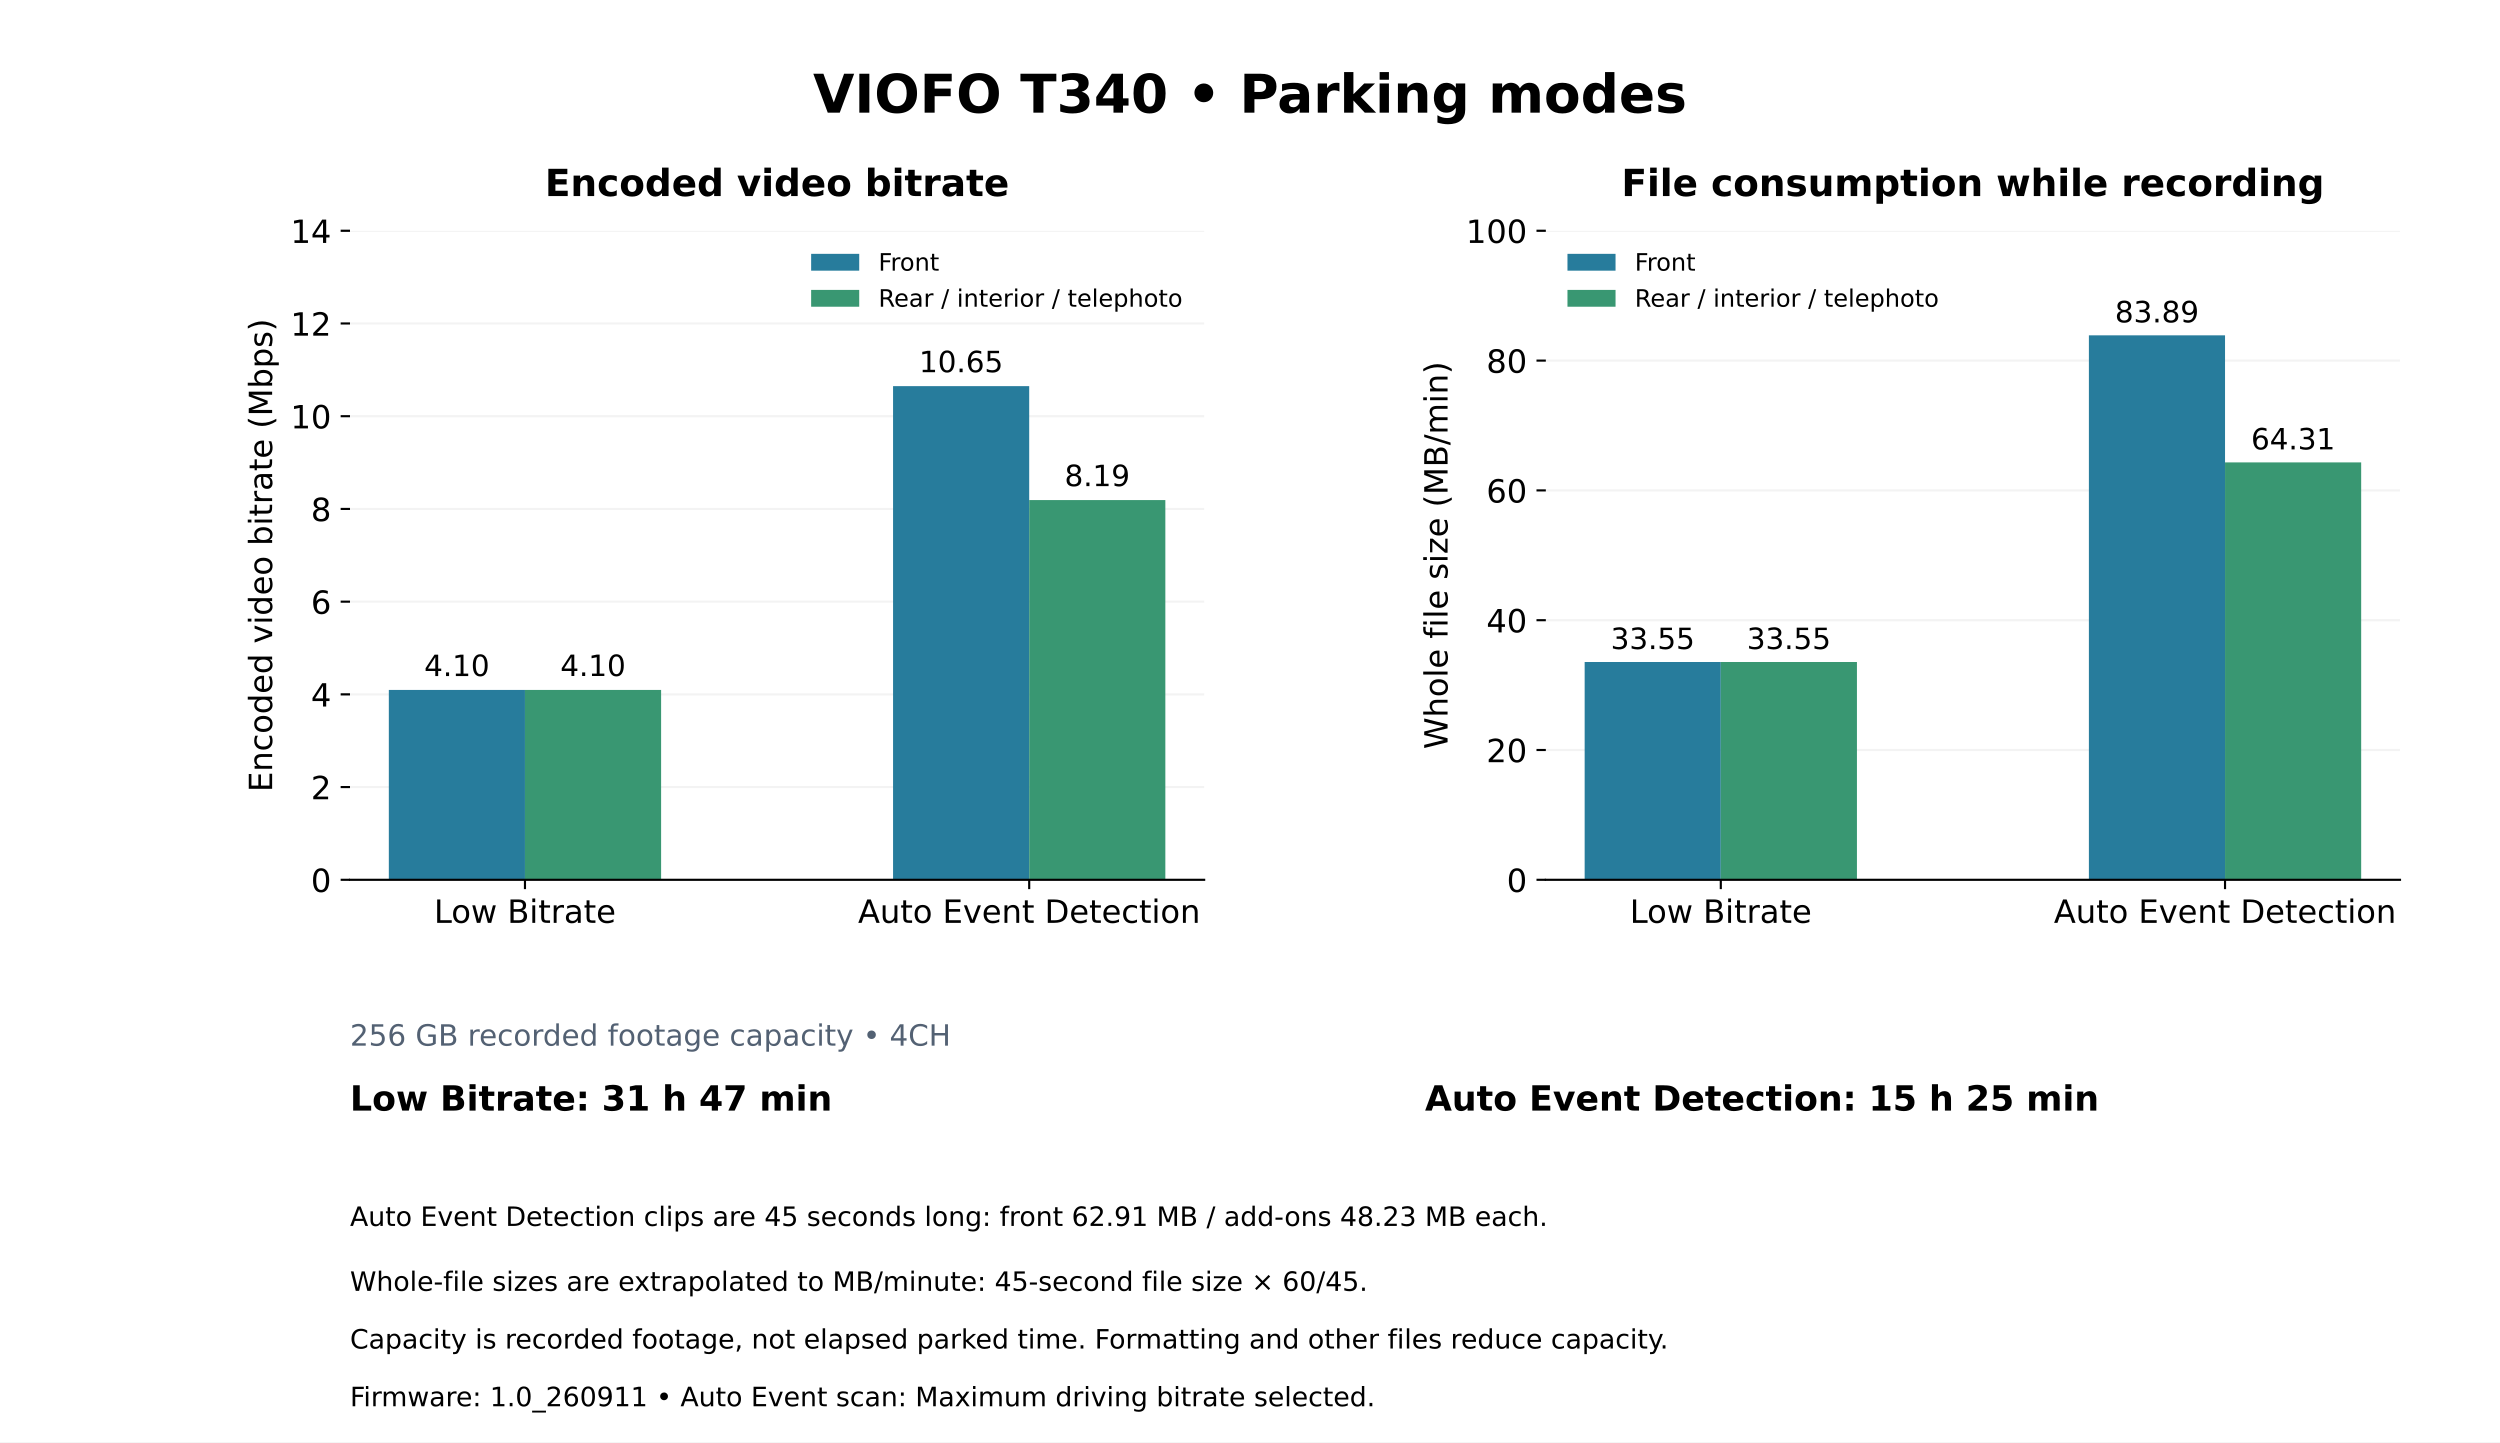
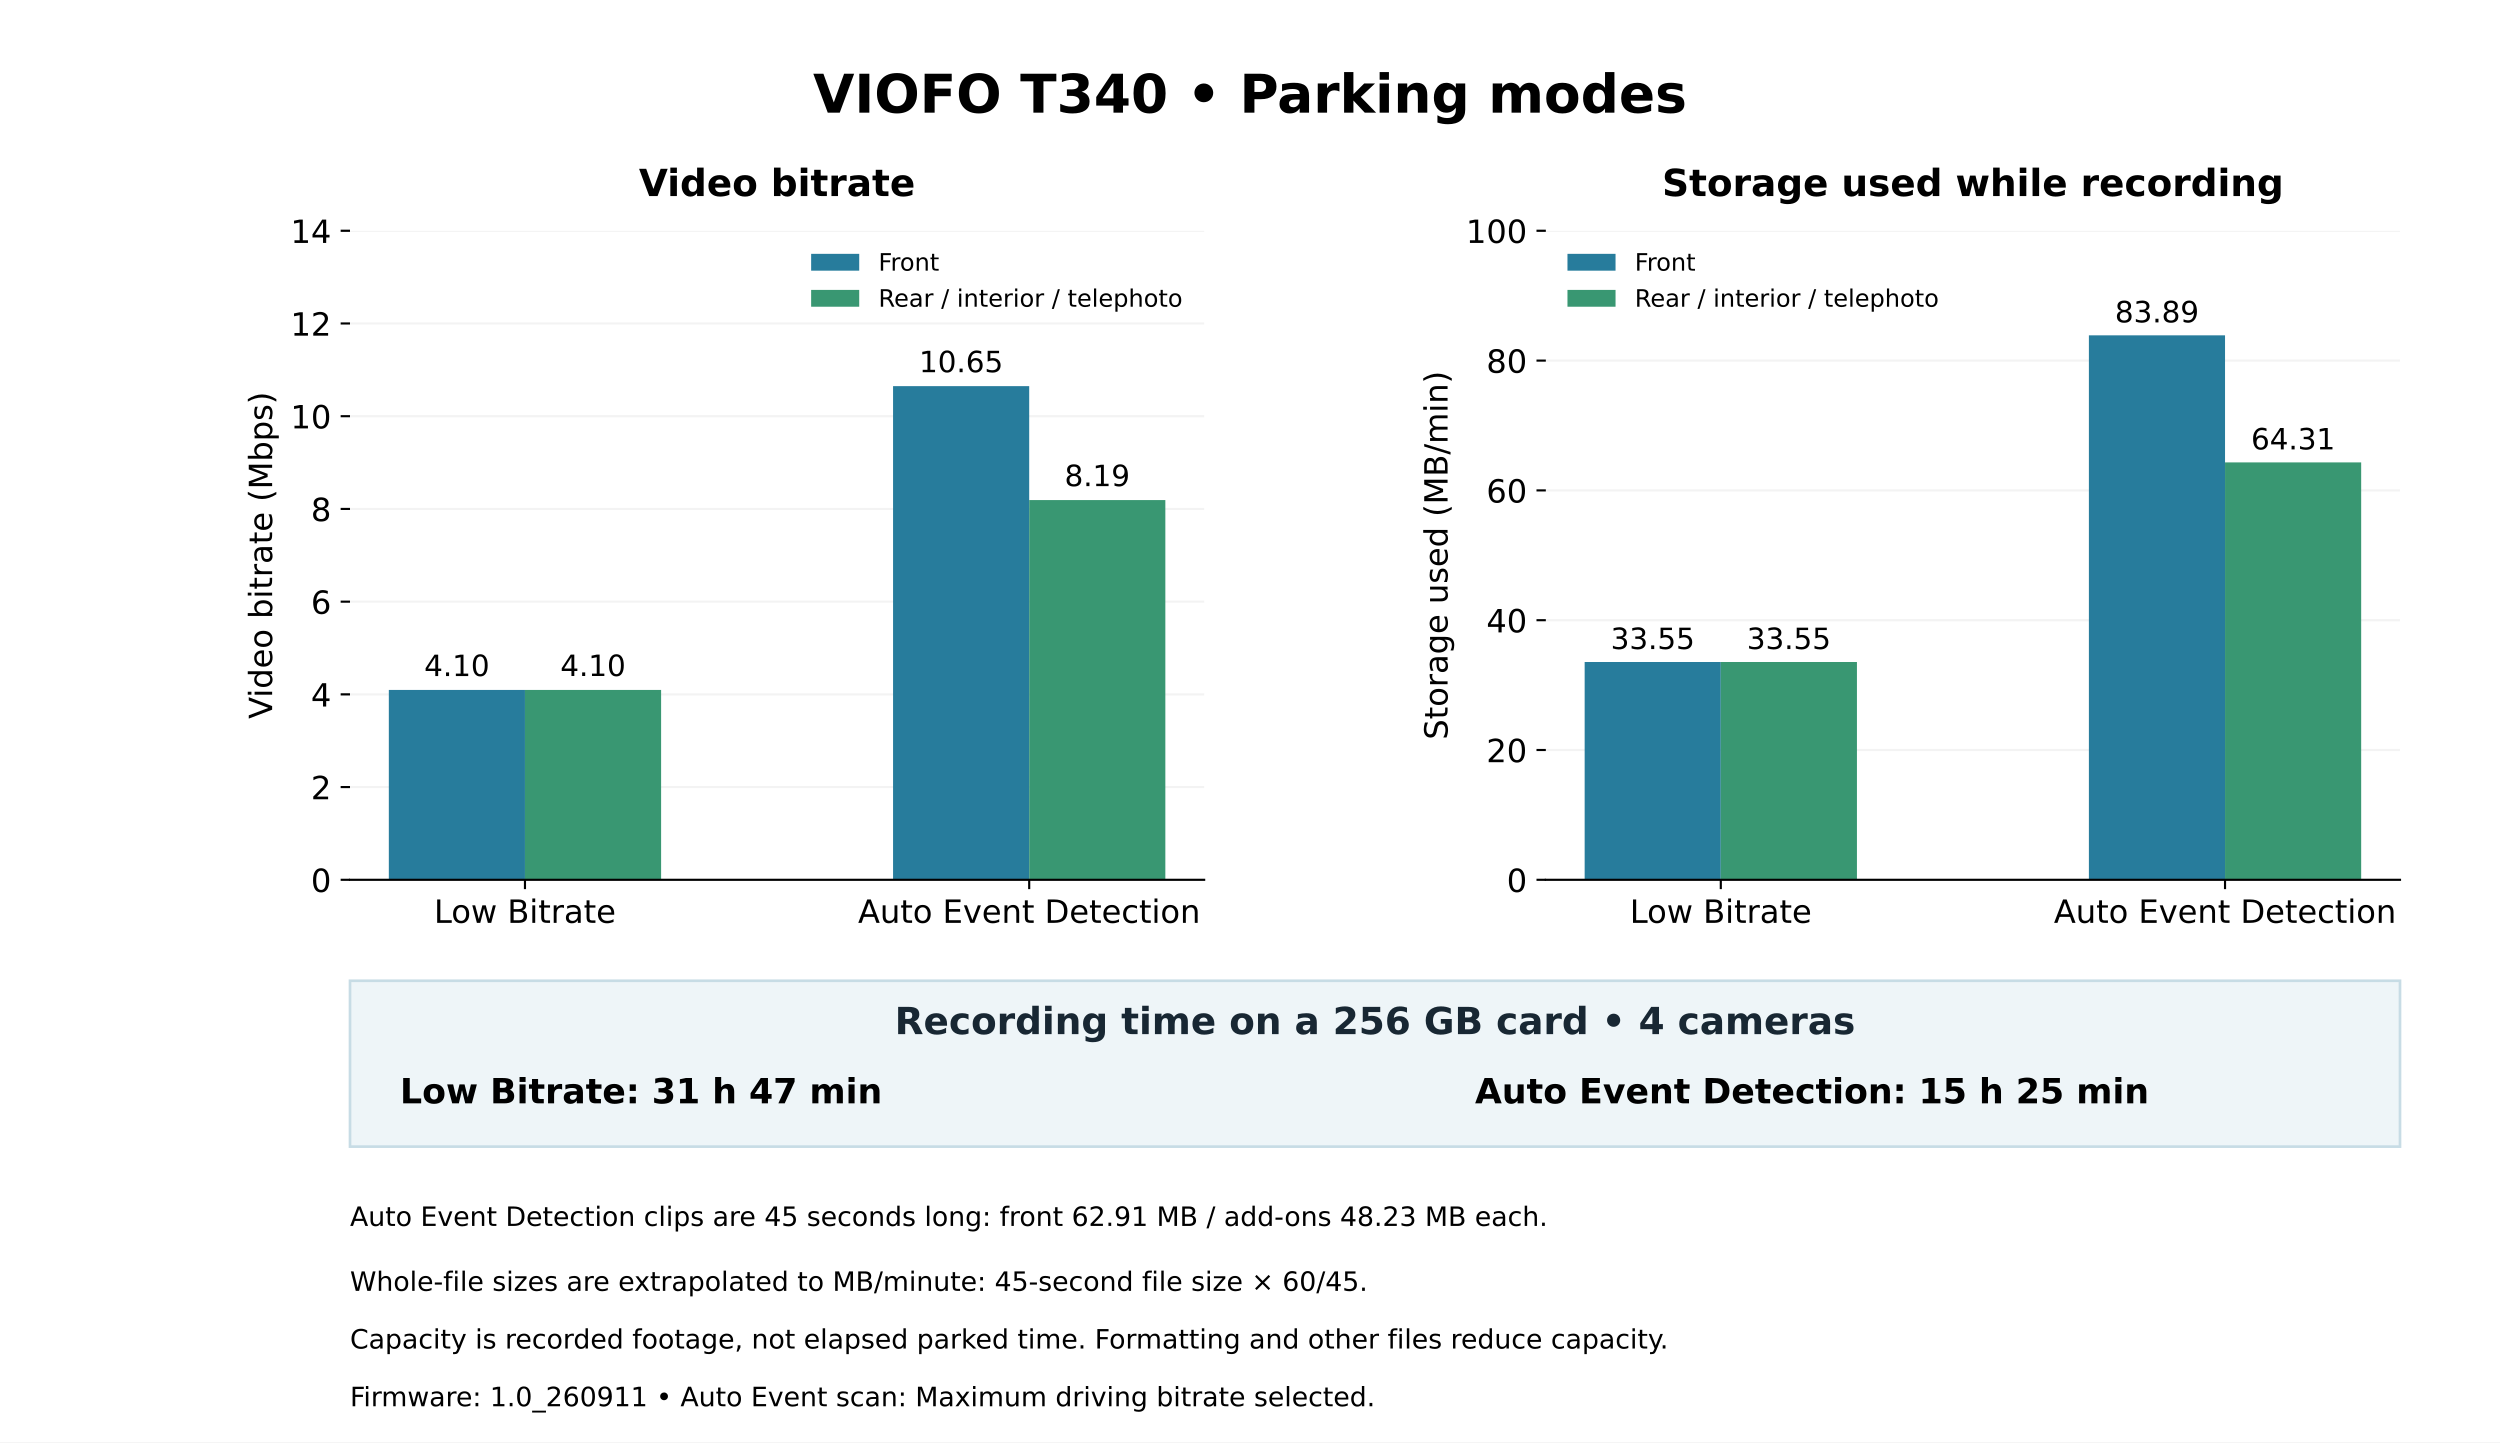
<svg xmlns="http://www.w3.org/2000/svg" xmlns:xlink="http://www.w3.org/1999/xlink" width="936pt" height="540pt" viewBox="0 0 936 540" version="1.1">
  <defs>
    <style type="text/css">*{stroke-linejoin: round; stroke-linecap: butt}</style>
  </defs>
  <g id="figure_1">
    <g id="patch_1">
      <path d="M 0 540 L 936 540 L 936 0 L 0 0 z " style="fill: #ffffff" />
    </g>
+     <g id="patch_2">
+       <path d="M 131.04 429.3 L 898.56 429.3 L 898.56 367.2 L 131.04 367.2 z " style="fill: #eef5f8; stroke: #c7dce5; stroke-linejoin: miter" />
+     </g>
    <g id="axes_1">
-       <g id="patch_2">
+       <g id="patch_3">
        <path d="M 131.04 329.4 L 450.84 329.4 L 450.84 86.4 L 131.04 86.4 z " style="fill: #ffffff" />
      </g>
      <g id="matplotlib.axis_1">
        <g id="xtick_1">
          <g id="line2d_1">
            <defs>
-               <path id="m727695584d" d="M 0 0 L 0 3.5 " style="stroke: #000000; stroke-width: 0.8" />
+               <path id="m6a5046e5de" d="M 0 0 L 0 3.5 " style="stroke: #000000; stroke-width: 0.8" />
            </defs>
            <g>
-               <use xlink:href="#m727695584d" x="196.548" y="329.4" style="stroke: #000000; stroke-width: 0.8" />
+               <use xlink:href="#m6a5046e5de" x="196.548" y="329.4" style="stroke: #000000; stroke-width: 0.8" />
            </g>
          </g>
          <g id="text_1">
            <text style="font-size: 12px; font-family: 'DejaVu Sans'; text-anchor: middle" x="196.548" y="345.518" transform="rotate(-0 196.548 345.5181)">Low Bitrate</text>
          </g>
        </g>
        <g id="xtick_2">
          <g id="line2d_2">
            <g>
-               <use xlink:href="#m727695584d" x="385.332" y="329.4" style="stroke: #000000; stroke-width: 0.8" />
+               <use xlink:href="#m6a5046e5de" x="385.332" y="329.4" style="stroke: #000000; stroke-width: 0.8" />
            </g>
          </g>
          <g id="text_2">
            <text style="font-size: 12px; font-family: 'DejaVu Sans'; text-anchor: middle" x="385.332" y="345.518" transform="rotate(-0 385.332 345.5181)">Auto Event Detection</text>
          </g>
        </g>
      </g>
      <g id="matplotlib.axis_2">
        <g id="ytick_1">
          <g id="line2d_3">
-             <path d="M 131.04 329.4 L 450.84 329.4 " clip-path="url(#pa75a7f3bf0)" style="fill: none; stroke: #b0b0b0; stroke-opacity: 0.16; stroke-width: 0.8; stroke-linecap: square" />
+             <path d="M 131.04 329.4 L 450.84 329.4 " clip-path="url(#pe1704c91da)" style="fill: none; stroke: #b0b0b0; stroke-opacity: 0.16; stroke-width: 0.8; stroke-linecap: square" />
          </g>
          <g id="line2d_4">
            <defs>
-               <path id="m8ad3988cbd" d="M 0 0 L -3.5 0 " style="stroke: #000000; stroke-width: 0.8" />
+               <path id="m9645e4b503" d="M 0 0 L -3.5 0 " style="stroke: #000000; stroke-width: 0.8" />
            </defs>
            <g>
-               <use xlink:href="#m8ad3988cbd" x="131.04" y="329.4" style="stroke: #000000; stroke-width: 0.8" />
+               <use xlink:href="#m9645e4b503" x="131.04" y="329.4" style="stroke: #000000; stroke-width: 0.8" />
            </g>
          </g>
          <g id="text_3">
            <text style="font-size: 12px; font-family: 'DejaVu Sans'; text-anchor: end" x="124.04" y="333.959" transform="rotate(-0 124.04 333.9586)">0</text>
          </g>
        </g>
        <g id="ytick_2">
          <g id="line2d_5">
-             <path d="M 131.04 294.686 L 450.84 294.686 " clip-path="url(#pa75a7f3bf0)" style="fill: none; stroke: #b0b0b0; stroke-opacity: 0.16; stroke-width: 0.8; stroke-linecap: square" />
+             <path d="M 131.04 294.686 L 450.84 294.686 " clip-path="url(#pe1704c91da)" style="fill: none; stroke: #b0b0b0; stroke-opacity: 0.16; stroke-width: 0.8; stroke-linecap: square" />
          </g>
          <g id="line2d_6">
            <g>
-               <use xlink:href="#m8ad3988cbd" x="131.04" y="294.686" style="stroke: #000000; stroke-width: 0.8" />
+               <use xlink:href="#m9645e4b503" x="131.04" y="294.686" style="stroke: #000000; stroke-width: 0.8" />
            </g>
          </g>
          <g id="text_4">
            <text style="font-size: 12px; font-family: 'DejaVu Sans'; text-anchor: end" x="124.04" y="299.244" transform="rotate(-0 124.04 299.2443)">2</text>
          </g>
        </g>
        <g id="ytick_3">
          <g id="line2d_7">
-             <path d="M 131.04 259.971 L 450.84 259.971 " clip-path="url(#pa75a7f3bf0)" style="fill: none; stroke: #b0b0b0; stroke-opacity: 0.16; stroke-width: 0.8; stroke-linecap: square" />
+             <path d="M 131.04 259.971 L 450.84 259.971 " clip-path="url(#pe1704c91da)" style="fill: none; stroke: #b0b0b0; stroke-opacity: 0.16; stroke-width: 0.8; stroke-linecap: square" />
          </g>
          <g id="line2d_8">
            <g>
-               <use xlink:href="#m8ad3988cbd" x="131.04" y="259.971" style="stroke: #000000; stroke-width: 0.8" />
+               <use xlink:href="#m9645e4b503" x="131.04" y="259.971" style="stroke: #000000; stroke-width: 0.8" />
            </g>
          </g>
          <g id="text_5">
            <text style="font-size: 12px; font-family: 'DejaVu Sans'; text-anchor: end" x="124.04" y="264.53" transform="rotate(-0 124.04 264.53)">4</text>
          </g>
        </g>
        <g id="ytick_4">
          <g id="line2d_9">
-             <path d="M 131.04 225.257 L 450.84 225.257 " clip-path="url(#pa75a7f3bf0)" style="fill: none; stroke: #b0b0b0; stroke-opacity: 0.16; stroke-width: 0.8; stroke-linecap: square" />
+             <path d="M 131.04 225.257 L 450.84 225.257 " clip-path="url(#pe1704c91da)" style="fill: none; stroke: #b0b0b0; stroke-opacity: 0.16; stroke-width: 0.8; stroke-linecap: square" />
          </g>
          <g id="line2d_10">
            <g>
-               <use xlink:href="#m8ad3988cbd" x="131.04" y="225.257" style="stroke: #000000; stroke-width: 0.8" />
+               <use xlink:href="#m9645e4b503" x="131.04" y="225.257" style="stroke: #000000; stroke-width: 0.8" />
            </g>
          </g>
          <g id="text_6">
            <text style="font-size: 12px; font-family: 'DejaVu Sans'; text-anchor: end" x="124.04" y="229.816" transform="rotate(-0 124.04 229.8157)">6</text>
          </g>
        </g>
        <g id="ytick_5">
          <g id="line2d_11">
-             <path d="M 131.04 190.543 L 450.84 190.543 " clip-path="url(#pa75a7f3bf0)" style="fill: none; stroke: #b0b0b0; stroke-opacity: 0.16; stroke-width: 0.8; stroke-linecap: square" />
+             <path d="M 131.04 190.543 L 450.84 190.543 " clip-path="url(#pe1704c91da)" style="fill: none; stroke: #b0b0b0; stroke-opacity: 0.16; stroke-width: 0.8; stroke-linecap: square" />
          </g>
          <g id="line2d_12">
            <g>
-               <use xlink:href="#m8ad3988cbd" x="131.04" y="190.543" style="stroke: #000000; stroke-width: 0.8" />
+               <use xlink:href="#m9645e4b503" x="131.04" y="190.543" style="stroke: #000000; stroke-width: 0.8" />
            </g>
          </g>
          <g id="text_7">
            <text style="font-size: 12px; font-family: 'DejaVu Sans'; text-anchor: end" x="124.04" y="195.101" transform="rotate(-0 124.04 195.1015)">8</text>
          </g>
        </g>
        <g id="ytick_6">
          <g id="line2d_13">
-             <path d="M 131.04 155.829 L 450.84 155.829 " clip-path="url(#pa75a7f3bf0)" style="fill: none; stroke: #b0b0b0; stroke-opacity: 0.16; stroke-width: 0.8; stroke-linecap: square" />
+             <path d="M 131.04 155.829 L 450.84 155.829 " clip-path="url(#pe1704c91da)" style="fill: none; stroke: #b0b0b0; stroke-opacity: 0.16; stroke-width: 0.8; stroke-linecap: square" />
          </g>
          <g id="line2d_14">
            <g>
-               <use xlink:href="#m8ad3988cbd" x="131.04" y="155.829" style="stroke: #000000; stroke-width: 0.8" />
+               <use xlink:href="#m9645e4b503" x="131.04" y="155.829" style="stroke: #000000; stroke-width: 0.8" />
            </g>
          </g>
          <g id="text_8">
            <text style="font-size: 12px; font-family: 'DejaVu Sans'; text-anchor: end" x="124.04" y="160.387" transform="rotate(-0 124.04 160.3872)">10</text>
          </g>
        </g>
        <g id="ytick_7">
          <g id="line2d_15">
-             <path d="M 131.04 121.114 L 450.84 121.114 " clip-path="url(#pa75a7f3bf0)" style="fill: none; stroke: #b0b0b0; stroke-opacity: 0.16; stroke-width: 0.8; stroke-linecap: square" />
+             <path d="M 131.04 121.114 L 450.84 121.114 " clip-path="url(#pe1704c91da)" style="fill: none; stroke: #b0b0b0; stroke-opacity: 0.16; stroke-width: 0.8; stroke-linecap: square" />
          </g>
          <g id="line2d_16">
            <g>
-               <use xlink:href="#m8ad3988cbd" x="131.04" y="121.114" style="stroke: #000000; stroke-width: 0.8" />
+               <use xlink:href="#m9645e4b503" x="131.04" y="121.114" style="stroke: #000000; stroke-width: 0.8" />
            </g>
          </g>
          <g id="text_9">
            <text style="font-size: 12px; font-family: 'DejaVu Sans'; text-anchor: end" x="124.04" y="125.673" transform="rotate(-0 124.04 125.6729)">12</text>
          </g>
        </g>
        <g id="ytick_8">
          <g id="line2d_17">
-             <path d="M 131.04 86.4 L 450.84 86.4 " clip-path="url(#pa75a7f3bf0)" style="fill: none; stroke: #b0b0b0; stroke-opacity: 0.16; stroke-width: 0.8; stroke-linecap: square" />
+             <path d="M 131.04 86.4 L 450.84 86.4 " clip-path="url(#pe1704c91da)" style="fill: none; stroke: #b0b0b0; stroke-opacity: 0.16; stroke-width: 0.8; stroke-linecap: square" />
          </g>
          <g id="line2d_18">
            <g>
-               <use xlink:href="#m8ad3988cbd" x="131.04" y="86.4" style="stroke: #000000; stroke-width: 0.8" />
+               <use xlink:href="#m9645e4b503" x="131.04" y="86.4" style="stroke: #000000; stroke-width: 0.8" />
            </g>
          </g>
          <g id="text_10">
            <text style="font-size: 12px; font-family: 'DejaVu Sans'; text-anchor: end" x="124.04" y="90.959" transform="rotate(-0 124.04 90.95859)">14</text>
          </g>
        </g>
        <g id="text_11">
-           <text style="font-size: 12px; font-family: 'DejaVu Sans'; text-anchor: middle" x="101.887" y="207.9" transform="rotate(-90 101.8872 207.9)">Encoded video bitrate (Mbps)</text>
-         </g>
-       </g>
-       <g id="patch_3">
-         <path d="M 145.576 329.4 L 196.548 329.4 L 196.548 258.319 L 145.576 258.319 z " clip-path="url(#pa75a7f3bf0)" style="fill: #277c9c" />
+           <text style="font-size: 12px; font-family: 'DejaVu Sans'; text-anchor: middle" x="101.887" y="207.9" transform="rotate(-90 101.8872 207.9)">Video bitrate (Mbps)</text>
+         </g>
      </g>
      <g id="patch_4">
-         <path d="M 334.36 329.4 L 385.332 329.4 L 385.332 144.568 L 334.36 144.568 z " clip-path="url(#pa75a7f3bf0)" style="fill: #277c9c" />
+         <path d="M 145.576 329.4 L 196.548 329.4 L 196.548 258.319 L 145.576 258.319 z " clip-path="url(#pe1704c91da)" style="fill: #277c9c" />
      </g>
      <g id="patch_5">
-         <path d="M 196.548 329.4 L 247.52 329.4 L 247.52 258.314 L 196.548 258.314 z " clip-path="url(#pa75a7f3bf0)" style="fill: #399772" />
+         <path d="M 334.36 329.4 L 385.332 329.4 L 385.332 144.568 L 334.36 144.568 z " clip-path="url(#pe1704c91da)" style="fill: #277c9c" />
      </g>
      <g id="patch_6">
-         <path d="M 385.332 329.4 L 436.304 329.4 L 436.304 187.215 L 385.332 187.215 z " clip-path="url(#pa75a7f3bf0)" style="fill: #399772" />
+         <path d="M 196.548 329.4 L 247.52 329.4 L 247.52 258.314 L 196.548 258.314 z " clip-path="url(#pe1704c91da)" style="fill: #399772" />
      </g>
      <g id="patch_7">
+         <path d="M 385.332 329.4 L 436.304 329.4 L 436.304 187.215 L 385.332 187.215 z " clip-path="url(#pe1704c91da)" style="fill: #399772" />
+       </g>
+       <g id="patch_8">
        <path d="M 131.04 329.4 L 450.84 329.4 " style="fill: none; stroke: #000000; stroke-width: 0.8; stroke-linejoin: miter; stroke-linecap: square" />
      </g>
      <g id="text_12">
        <text style="font-size: 11px; font-family: 'DejaVu Sans'; text-anchor: middle" x="171.062" y="253.112" transform="rotate(-0 171.0622 253.1118)">4.10</text>
      </g>
      <g id="text_13">
        <text style="font-size: 11px; font-family: 'DejaVu Sans'; text-anchor: middle" x="359.846" y="139.361" transform="rotate(-0 359.8461 139.3608)">10.65</text>
      </g>
      <g id="text_14">
        <text style="font-size: 11px; font-family: 'DejaVu Sans'; text-anchor: middle" x="222.034" y="253.107" transform="rotate(-0 222.0339 253.1072)">4.10</text>
      </g>
      <g id="text_15">
        <text style="font-size: 11px; font-family: 'DejaVu Sans'; text-anchor: middle" x="410.818" y="182.008" transform="rotate(-0 410.8178 182.0079)">8.19</text>
      </g>
      <g id="text_16">
-         <text style="font-weight: 700; font-size: 14px; font-family: 'DejaVu Sans'; text-anchor: middle" x="290.94" y="73.4" transform="rotate(-0 290.94 73.4)">Encoded video bitrate</text>
+         <text style="font-weight: 700; font-size: 14px; font-family: 'DejaVu Sans'; text-anchor: middle" x="290.94" y="73.4" transform="rotate(-0 290.94 73.4)">Video bitrate</text>
      </g>
      <g id="legend_1">
-         <g id="patch_8">
+         <g id="patch_9">
          <path d="M 303.691 101.339 L 321.691 101.339 L 321.691 95.039 L 303.691 95.039 z " style="fill: #277c9c" />
        </g>
        <g id="text_17">
          <text style="font-size: 9px; font-family: 'DejaVu Sans'; text-anchor: start" x="328.891" y="101.339" transform="rotate(-0 328.8914 101.3386)">Front</text>
        </g>
-         <g id="patch_9">
+         <g id="patch_10">
          <path d="M 303.691 114.839 L 321.691 114.839 L 321.691 108.539 L 303.691 108.539 z " style="fill: #399772" />
        </g>
        <g id="text_18">
          <text style="font-size: 9px; font-family: 'DejaVu Sans'; text-anchor: start" x="328.891" y="114.839" transform="rotate(-0 328.8914 114.8393)">Rear / interior / telephoto</text>
        </g>
      </g>
    </g>
    <g id="axes_2">
-       <g id="patch_10">
+       <g id="patch_11">
        <path d="M 578.76 329.4 L 898.56 329.4 L 898.56 86.4 L 578.76 86.4 z " style="fill: #ffffff" />
      </g>
      <g id="matplotlib.axis_3">
        <g id="xtick_3">
          <g id="line2d_19">
            <g>
-               <use xlink:href="#m727695584d" x="644.268" y="329.4" style="stroke: #000000; stroke-width: 0.8" />
+               <use xlink:href="#m6a5046e5de" x="644.268" y="329.4" style="stroke: #000000; stroke-width: 0.8" />
            </g>
          </g>
          <g id="text_19">
            <text style="font-size: 12px; font-family: 'DejaVu Sans'; text-anchor: middle" x="644.268" y="345.518" transform="rotate(-0 644.268 345.5181)">Low Bitrate</text>
          </g>
        </g>
        <g id="xtick_4">
          <g id="line2d_20">
            <g>
-               <use xlink:href="#m727695584d" x="833.052" y="329.4" style="stroke: #000000; stroke-width: 0.8" />
+               <use xlink:href="#m6a5046e5de" x="833.052" y="329.4" style="stroke: #000000; stroke-width: 0.8" />
            </g>
          </g>
          <g id="text_20">
            <text style="font-size: 12px; font-family: 'DejaVu Sans'; text-anchor: middle" x="833.052" y="345.518" transform="rotate(-0 833.052 345.5181)">Auto Event Detection</text>
          </g>
        </g>
      </g>
      <g id="matplotlib.axis_4">
        <g id="ytick_9">
          <g id="line2d_21">
-             <path d="M 578.76 329.4 L 898.56 329.4 " clip-path="url(#pc78138928b)" style="fill: none; stroke: #b0b0b0; stroke-opacity: 0.16; stroke-width: 0.8; stroke-linecap: square" />
+             <path d="M 578.76 329.4 L 898.56 329.4 " clip-path="url(#pcdeea81722)" style="fill: none; stroke: #b0b0b0; stroke-opacity: 0.16; stroke-width: 0.8; stroke-linecap: square" />
          </g>
          <g id="line2d_22">
            <g>
-               <use xlink:href="#m8ad3988cbd" x="578.76" y="329.4" style="stroke: #000000; stroke-width: 0.8" />
+               <use xlink:href="#m9645e4b503" x="578.76" y="329.4" style="stroke: #000000; stroke-width: 0.8" />
            </g>
          </g>
          <g id="text_21">
            <text style="font-size: 12px; font-family: 'DejaVu Sans'; text-anchor: end" x="571.76" y="333.959" transform="rotate(-0 571.76 333.9586)">0</text>
          </g>
        </g>
        <g id="ytick_10">
          <g id="line2d_23">
-             <path d="M 578.76 280.8 L 898.56 280.8 " clip-path="url(#pc78138928b)" style="fill: none; stroke: #b0b0b0; stroke-opacity: 0.16; stroke-width: 0.8; stroke-linecap: square" />
+             <path d="M 578.76 280.8 L 898.56 280.8 " clip-path="url(#pcdeea81722)" style="fill: none; stroke: #b0b0b0; stroke-opacity: 0.16; stroke-width: 0.8; stroke-linecap: square" />
          </g>
          <g id="line2d_24">
            <g>
-               <use xlink:href="#m8ad3988cbd" x="578.76" y="280.8" style="stroke: #000000; stroke-width: 0.8" />
+               <use xlink:href="#m9645e4b503" x="578.76" y="280.8" style="stroke: #000000; stroke-width: 0.8" />
            </g>
          </g>
          <g id="text_22">
            <text style="font-size: 12px; font-family: 'DejaVu Sans'; text-anchor: end" x="571.76" y="285.359" transform="rotate(-0 571.76 285.3586)">20</text>
          </g>
        </g>
        <g id="ytick_11">
          <g id="line2d_25">
-             <path d="M 578.76 232.2 L 898.56 232.2 " clip-path="url(#pc78138928b)" style="fill: none; stroke: #b0b0b0; stroke-opacity: 0.16; stroke-width: 0.8; stroke-linecap: square" />
+             <path d="M 578.76 232.2 L 898.56 232.2 " clip-path="url(#pcdeea81722)" style="fill: none; stroke: #b0b0b0; stroke-opacity: 0.16; stroke-width: 0.8; stroke-linecap: square" />
          </g>
          <g id="line2d_26">
            <g>
-               <use xlink:href="#m8ad3988cbd" x="578.76" y="232.2" style="stroke: #000000; stroke-width: 0.8" />
+               <use xlink:href="#m9645e4b503" x="578.76" y="232.2" style="stroke: #000000; stroke-width: 0.8" />
            </g>
          </g>
          <g id="text_23">
            <text style="font-size: 12px; font-family: 'DejaVu Sans'; text-anchor: end" x="571.76" y="236.759" transform="rotate(-0 571.76 236.7586)">40</text>
          </g>
        </g>
        <g id="ytick_12">
          <g id="line2d_27">
-             <path d="M 578.76 183.6 L 898.56 183.6 " clip-path="url(#pc78138928b)" style="fill: none; stroke: #b0b0b0; stroke-opacity: 0.16; stroke-width: 0.8; stroke-linecap: square" />
+             <path d="M 578.76 183.6 L 898.56 183.6 " clip-path="url(#pcdeea81722)" style="fill: none; stroke: #b0b0b0; stroke-opacity: 0.16; stroke-width: 0.8; stroke-linecap: square" />
          </g>
          <g id="line2d_28">
            <g>
-               <use xlink:href="#m8ad3988cbd" x="578.76" y="183.6" style="stroke: #000000; stroke-width: 0.8" />
+               <use xlink:href="#m9645e4b503" x="578.76" y="183.6" style="stroke: #000000; stroke-width: 0.8" />
            </g>
          </g>
          <g id="text_24">
            <text style="font-size: 12px; font-family: 'DejaVu Sans'; text-anchor: end" x="571.76" y="188.159" transform="rotate(-0 571.76 188.1586)">60</text>
          </g>
        </g>
        <g id="ytick_13">
          <g id="line2d_29">
-             <path d="M 578.76 135 L 898.56 135 " clip-path="url(#pc78138928b)" style="fill: none; stroke: #b0b0b0; stroke-opacity: 0.16; stroke-width: 0.8; stroke-linecap: square" />
+             <path d="M 578.76 135 L 898.56 135 " clip-path="url(#pcdeea81722)" style="fill: none; stroke: #b0b0b0; stroke-opacity: 0.16; stroke-width: 0.8; stroke-linecap: square" />
          </g>
          <g id="line2d_30">
            <g>
-               <use xlink:href="#m8ad3988cbd" x="578.76" y="135" style="stroke: #000000; stroke-width: 0.8" />
+               <use xlink:href="#m9645e4b503" x="578.76" y="135" style="stroke: #000000; stroke-width: 0.8" />
            </g>
          </g>
          <g id="text_25">
            <text style="font-size: 12px; font-family: 'DejaVu Sans'; text-anchor: end" x="571.76" y="139.559" transform="rotate(-0 571.76 139.5586)">80</text>
          </g>
        </g>
        <g id="ytick_14">
          <g id="line2d_31">
-             <path d="M 578.76 86.4 L 898.56 86.4 " clip-path="url(#pc78138928b)" style="fill: none; stroke: #b0b0b0; stroke-opacity: 0.16; stroke-width: 0.8; stroke-linecap: square" />
+             <path d="M 578.76 86.4 L 898.56 86.4 " clip-path="url(#pcdeea81722)" style="fill: none; stroke: #b0b0b0; stroke-opacity: 0.16; stroke-width: 0.8; stroke-linecap: square" />
          </g>
          <g id="line2d_32">
            <g>
-               <use xlink:href="#m8ad3988cbd" x="578.76" y="86.4" style="stroke: #000000; stroke-width: 0.8" />
+               <use xlink:href="#m9645e4b503" x="578.76" y="86.4" style="stroke: #000000; stroke-width: 0.8" />
            </g>
          </g>
          <g id="text_26">
            <text style="font-size: 12px; font-family: 'DejaVu Sans'; text-anchor: end" x="571.76" y="90.959" transform="rotate(-0 571.76 90.95859)">100</text>
          </g>
        </g>
        <g id="text_27">
-           <text style="font-size: 12px; font-family: 'DejaVu Sans'; text-anchor: middle" x="541.972" y="207.9" transform="rotate(-90 541.9722 207.9)">Whole file size (MB/min)</text>
-         </g>
-       </g>
-       <g id="patch_11">
-         <path d="M 593.296 329.4 L 644.268 329.4 L 644.268 247.863 L 593.296 247.863 z " clip-path="url(#pc78138928b)" style="fill: #277c9c" />
+           <text style="font-size: 12px; font-family: 'DejaVu Sans'; text-anchor: middle" x="541.972" y="207.9" transform="rotate(-90 541.9722 207.9)">Storage used (MB/min)</text>
+         </g>
      </g>
      <g id="patch_12">
-         <path d="M 782.08 329.4 L 833.052 329.4 L 833.052 125.557 L 782.08 125.557 z " clip-path="url(#pc78138928b)" style="fill: #277c9c" />
+         <path d="M 593.296 329.4 L 644.268 329.4 L 644.268 247.863 L 593.296 247.863 z " clip-path="url(#pcdeea81722)" style="fill: #277c9c" />
      </g>
      <g id="patch_13">
-         <path d="M 644.268 329.4 L 695.24 329.4 L 695.24 247.863 L 644.268 247.863 z " clip-path="url(#pc78138928b)" style="fill: #399772" />
+         <path d="M 782.08 329.4 L 833.052 329.4 L 833.052 125.557 L 782.08 125.557 z " clip-path="url(#pcdeea81722)" style="fill: #277c9c" />
      </g>
      <g id="patch_14">
-         <path d="M 833.052 329.4 L 884.024 329.4 L 884.024 173.12 L 833.052 173.12 z " clip-path="url(#pc78138928b)" style="fill: #399772" />
+         <path d="M 644.268 329.4 L 695.24 329.4 L 695.24 247.863 L 644.268 247.863 z " clip-path="url(#pcdeea81722)" style="fill: #399772" />
      </g>
      <g id="patch_15">
+         <path d="M 833.052 329.4 L 884.024 329.4 L 884.024 173.12 L 833.052 173.12 z " clip-path="url(#pcdeea81722)" style="fill: #399772" />
+       </g>
+       <g id="patch_16">
        <path d="M 578.76 329.4 L 898.56 329.4 " style="fill: none; stroke: #000000; stroke-width: 0.8; stroke-linejoin: miter; stroke-linecap: square" />
      </g>
      <g id="text_28">
        <text style="font-size: 11px; font-family: 'DejaVu Sans'; text-anchor: middle" x="618.782" y="243.003" transform="rotate(-0 618.7822 243.0027)">33.55</text>
      </g>
      <g id="text_29">
        <text style="font-size: 11px; font-family: 'DejaVu Sans'; text-anchor: middle" x="807.566" y="120.697" transform="rotate(-0 807.5661 120.6968)">83.89</text>
      </g>
      <g id="text_30">
        <text style="font-size: 11px; font-family: 'DejaVu Sans'; text-anchor: middle" x="669.754" y="243.003" transform="rotate(-0 669.7539 243.0027)">33.55</text>
      </g>
      <g id="text_31">
        <text style="font-size: 11px; font-family: 'DejaVu Sans'; text-anchor: middle" x="858.538" y="168.26" transform="rotate(-0 858.5378 168.2602)">64.31</text>
      </g>
      <g id="text_32">
-         <text style="font-weight: 700; font-size: 14px; font-family: 'DejaVu Sans'; text-anchor: middle" x="738.66" y="73.4" transform="rotate(-0 738.66 73.4)">File consumption while recording</text>
+         <text style="font-weight: 700; font-size: 14px; font-family: 'DejaVu Sans'; text-anchor: middle" x="738.66" y="73.4" transform="rotate(-0 738.66 73.4)">Storage used while recording</text>
      </g>
      <g id="legend_2">
-         <g id="patch_16">
+         <g id="patch_17">
          <path d="M 586.86 101.339 L 604.86 101.339 L 604.86 95.039 L 586.86 95.039 z " style="fill: #277c9c" />
        </g>
        <g id="text_33">
          <text style="font-size: 9px; font-family: 'DejaVu Sans'; text-anchor: start" x="612.06" y="101.339" transform="rotate(-0 612.06 101.3386)">Front</text>
        </g>
-         <g id="patch_17">
+         <g id="patch_18">
          <path d="M 586.86 114.839 L 604.86 114.839 L 604.86 108.539 L 586.86 108.539 z " style="fill: #399772" />
        </g>
        <g id="text_34">
          <text style="font-size: 9px; font-family: 'DejaVu Sans'; text-anchor: start" x="612.06" y="114.839" transform="rotate(-0 612.06 114.8393)">Rear / interior / telephoto</text>
        </g>
      </g>
    </g>
    <g id="text_35">
      <text style="font-weight: 700; font-size: 20px; font-family: 'DejaVu Sans'; text-anchor: middle" x="468" y="42.197" transform="rotate(-0 468 42.19687)">VIOFO T340 • Parking modes</text>
    </g>
    <g id="text_36">
-       <text style="font-size: 11px; font-family: 'DejaVu Sans'; text-anchor: start; fill: #536173" x="131.04" y="391.5" transform="rotate(-0 131.04 391.5)">256 GB recorded footage capacity • 4CH</text>
+       <text style="font-weight: 700; font-size: 14px; font-family: 'DejaVu Sans'; text-anchor: middle; fill: #182733" x="514.8" y="387.18" transform="rotate(-0 514.8 387.18)">Recording time on a 256 GB card • 4 cameras</text>
    </g>
    <g id="text_37">
-       <text style="font-weight: 700; font-size: 13px; font-family: 'DejaVu Sans'; text-anchor: start" x="131.04" y="415.8" transform="rotate(-0 131.04 415.8)">Low Bitrate: 31 h 47 min</text>
+       <text style="font-weight: 700; font-size: 13px; font-family: 'DejaVu Sans'; text-anchor: start" x="149.76" y="413.1" transform="rotate(-0 149.76 413.1)">Low Bitrate: 31 h 47 min</text>
    </g>
    <g id="text_38">
-       <text style="font-weight: 700; font-size: 13px; font-family: 'DejaVu Sans'; text-anchor: start" x="533.52" y="415.8" transform="rotate(-0 533.52 415.8)">Auto Event Detection: 15 h 25 min</text>
+       <text style="font-weight: 700; font-size: 13px; font-family: 'DejaVu Sans'; text-anchor: start" x="552.24" y="413.1" transform="rotate(-0 552.24 413.1)">Auto Event Detection: 15 h 25 min</text>
    </g>
    <g id="text_39">
      <text style="font-size: 10px; font-family: 'DejaVu Sans'; text-anchor: start" x="131.04" y="459" transform="rotate(-0 131.04 459)">Auto Event Detection clips are 45 seconds long: front 62.91 MB / add-ons 48.23 MB each.</text>
    </g>
    <g id="text_40">
      <text style="font-size: 10px; font-family: 'DejaVu Sans'; text-anchor: start" x="131.04" y="483.3" transform="rotate(-0 131.04 483.3)">Whole-file sizes are extrapolated to MB/minute: 45-second file size × 60/45.</text>
    </g>
    <g id="text_41">
      <text style="font-size: 10px; font-family: 'DejaVu Sans'; text-anchor: start" x="131.04" y="504.9" transform="rotate(-0 131.04 504.9)">Capacity is recorded footage, not elapsed parked time. Formatting and other files reduce capacity.</text>
    </g>
    <g id="text_42">
      <text style="font-size: 10px; font-family: 'DejaVu Sans'; text-anchor: start" x="131.04" y="526.5" transform="rotate(-0 131.04 526.5)">Firmware: 1.0_260911 • Auto Event scan: Maximum driving bitrate selected.</text>
    </g>
  </g>
  <defs>
-     <clipPath id="pa75a7f3bf0">
+     <clipPath id="pe1704c91da">
      <rect x="131.04" y="86.4" width="319.8" height="243" />
    </clipPath>
-     <clipPath id="pc78138928b">
+     <clipPath id="pcdeea81722">
      <rect x="578.76" y="86.4" width="319.8" height="243" />
    </clipPath>
  </defs>
</svg>
